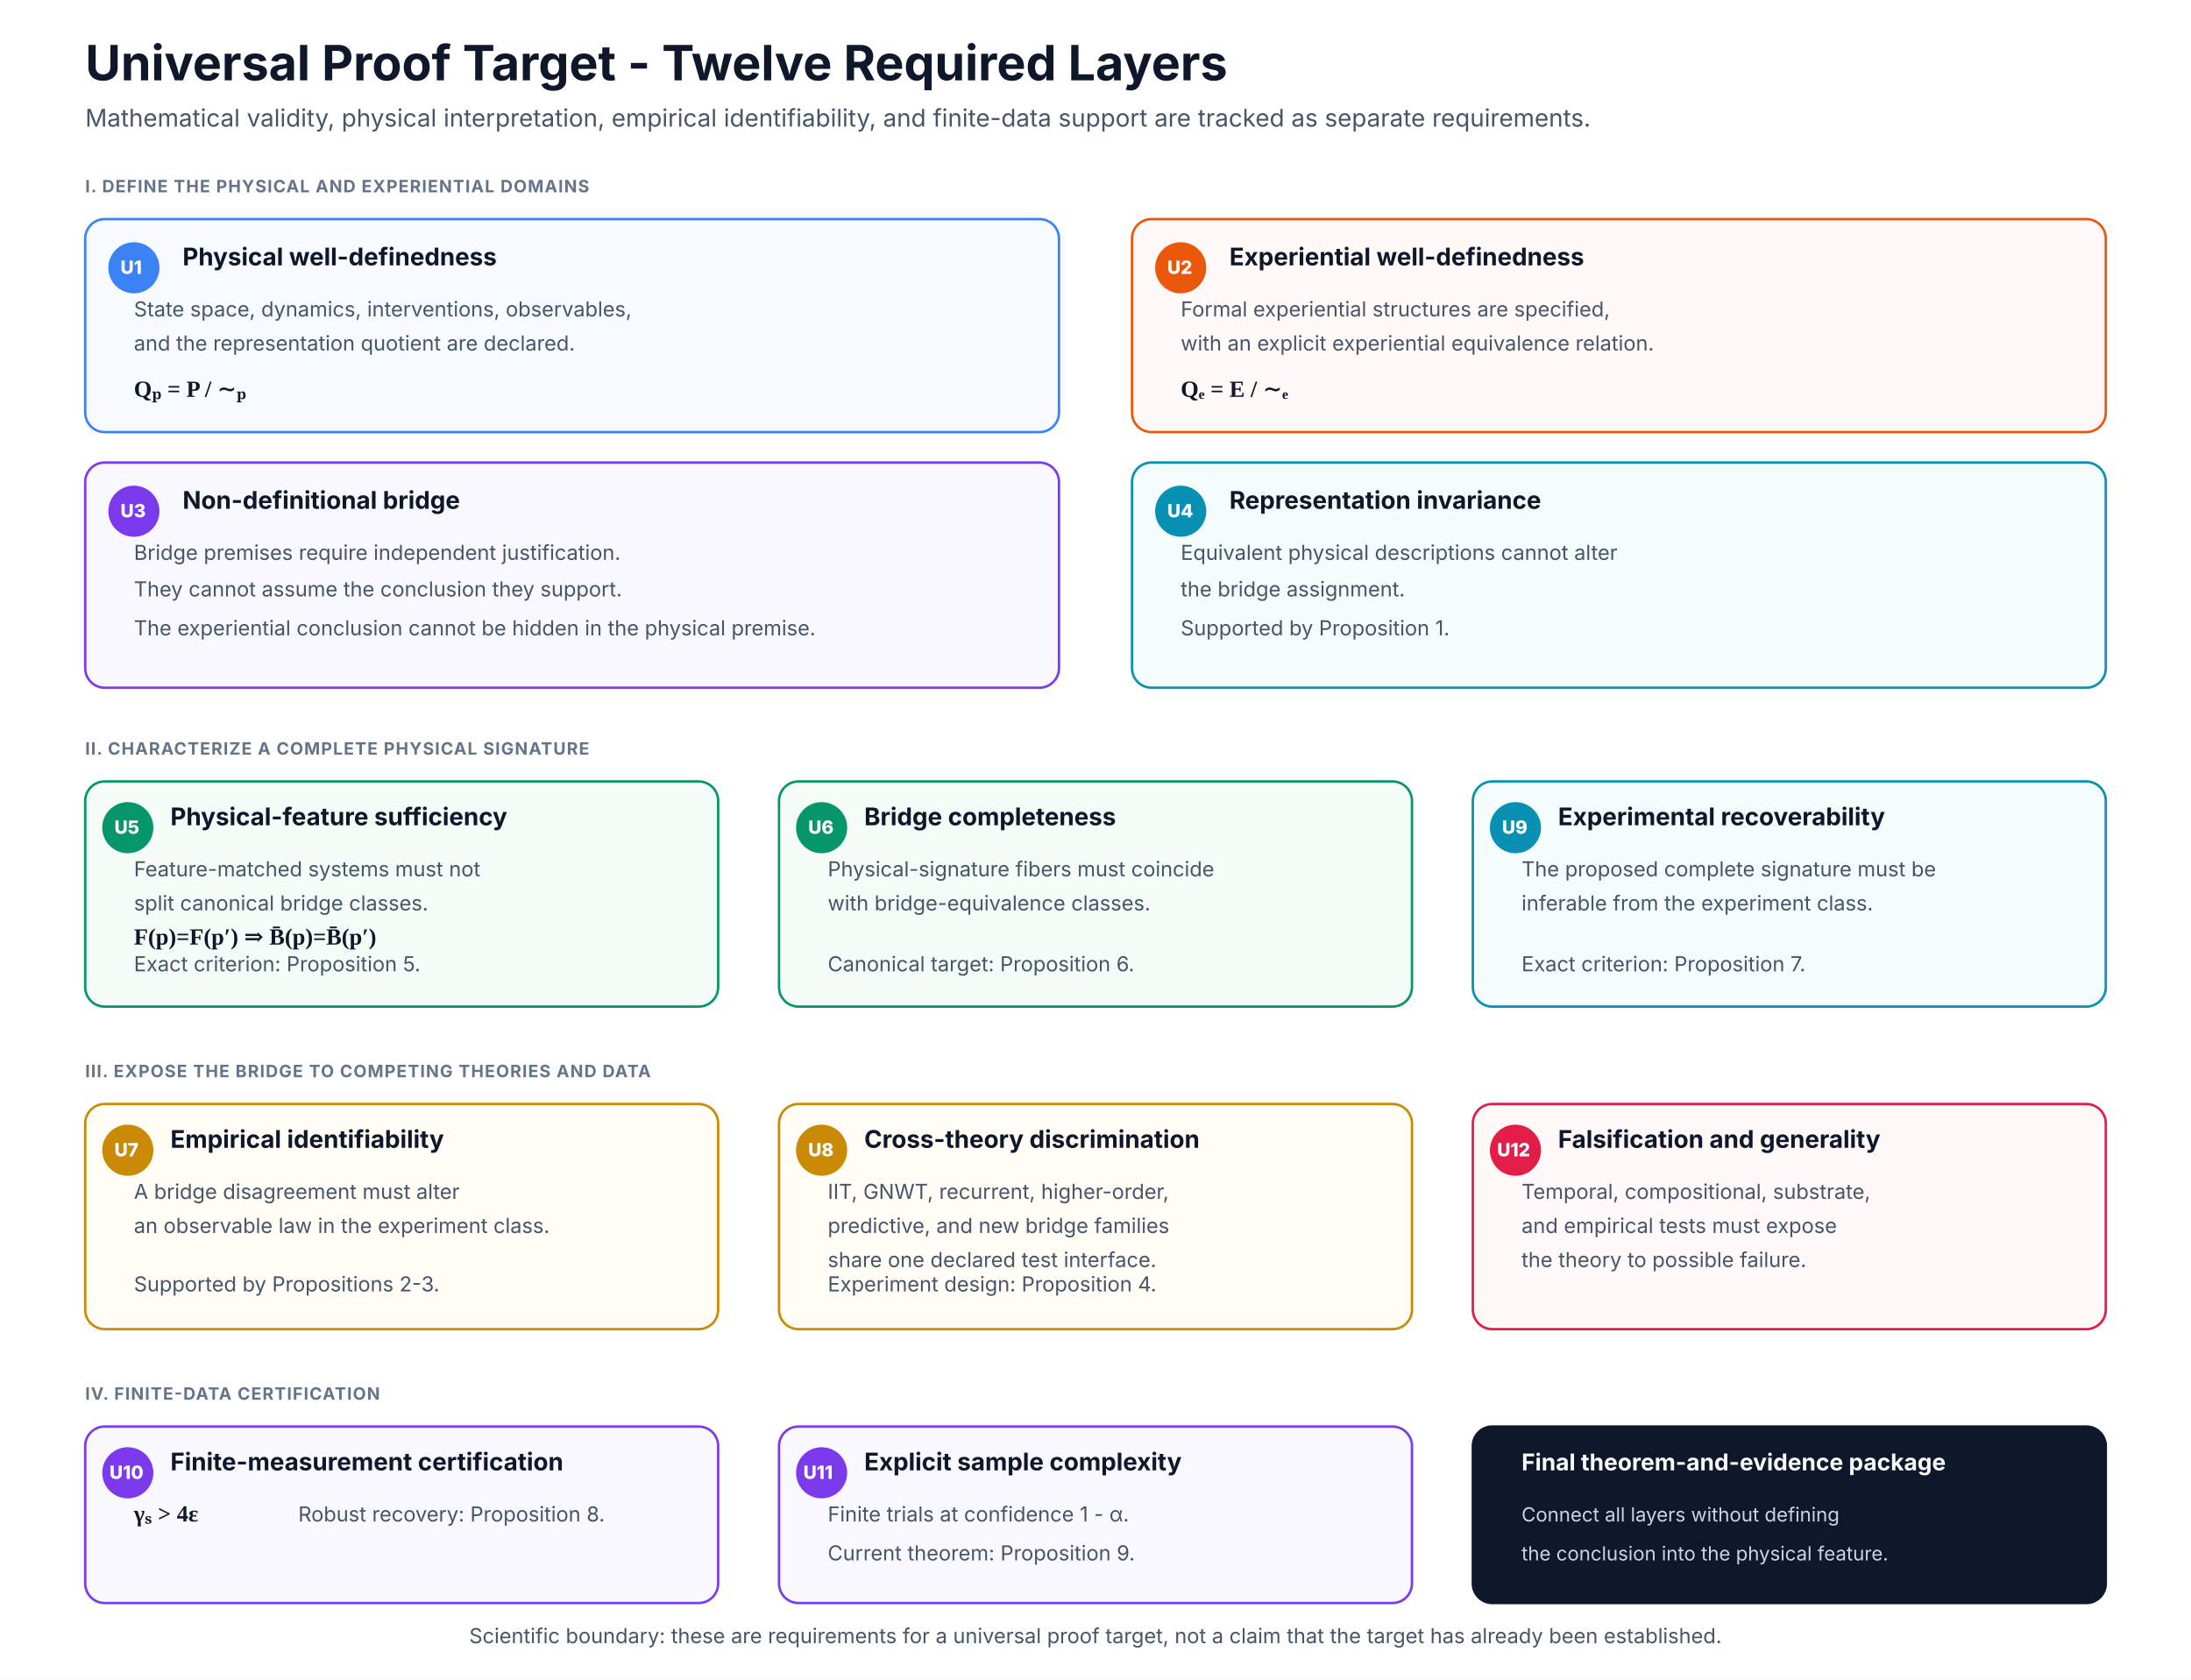
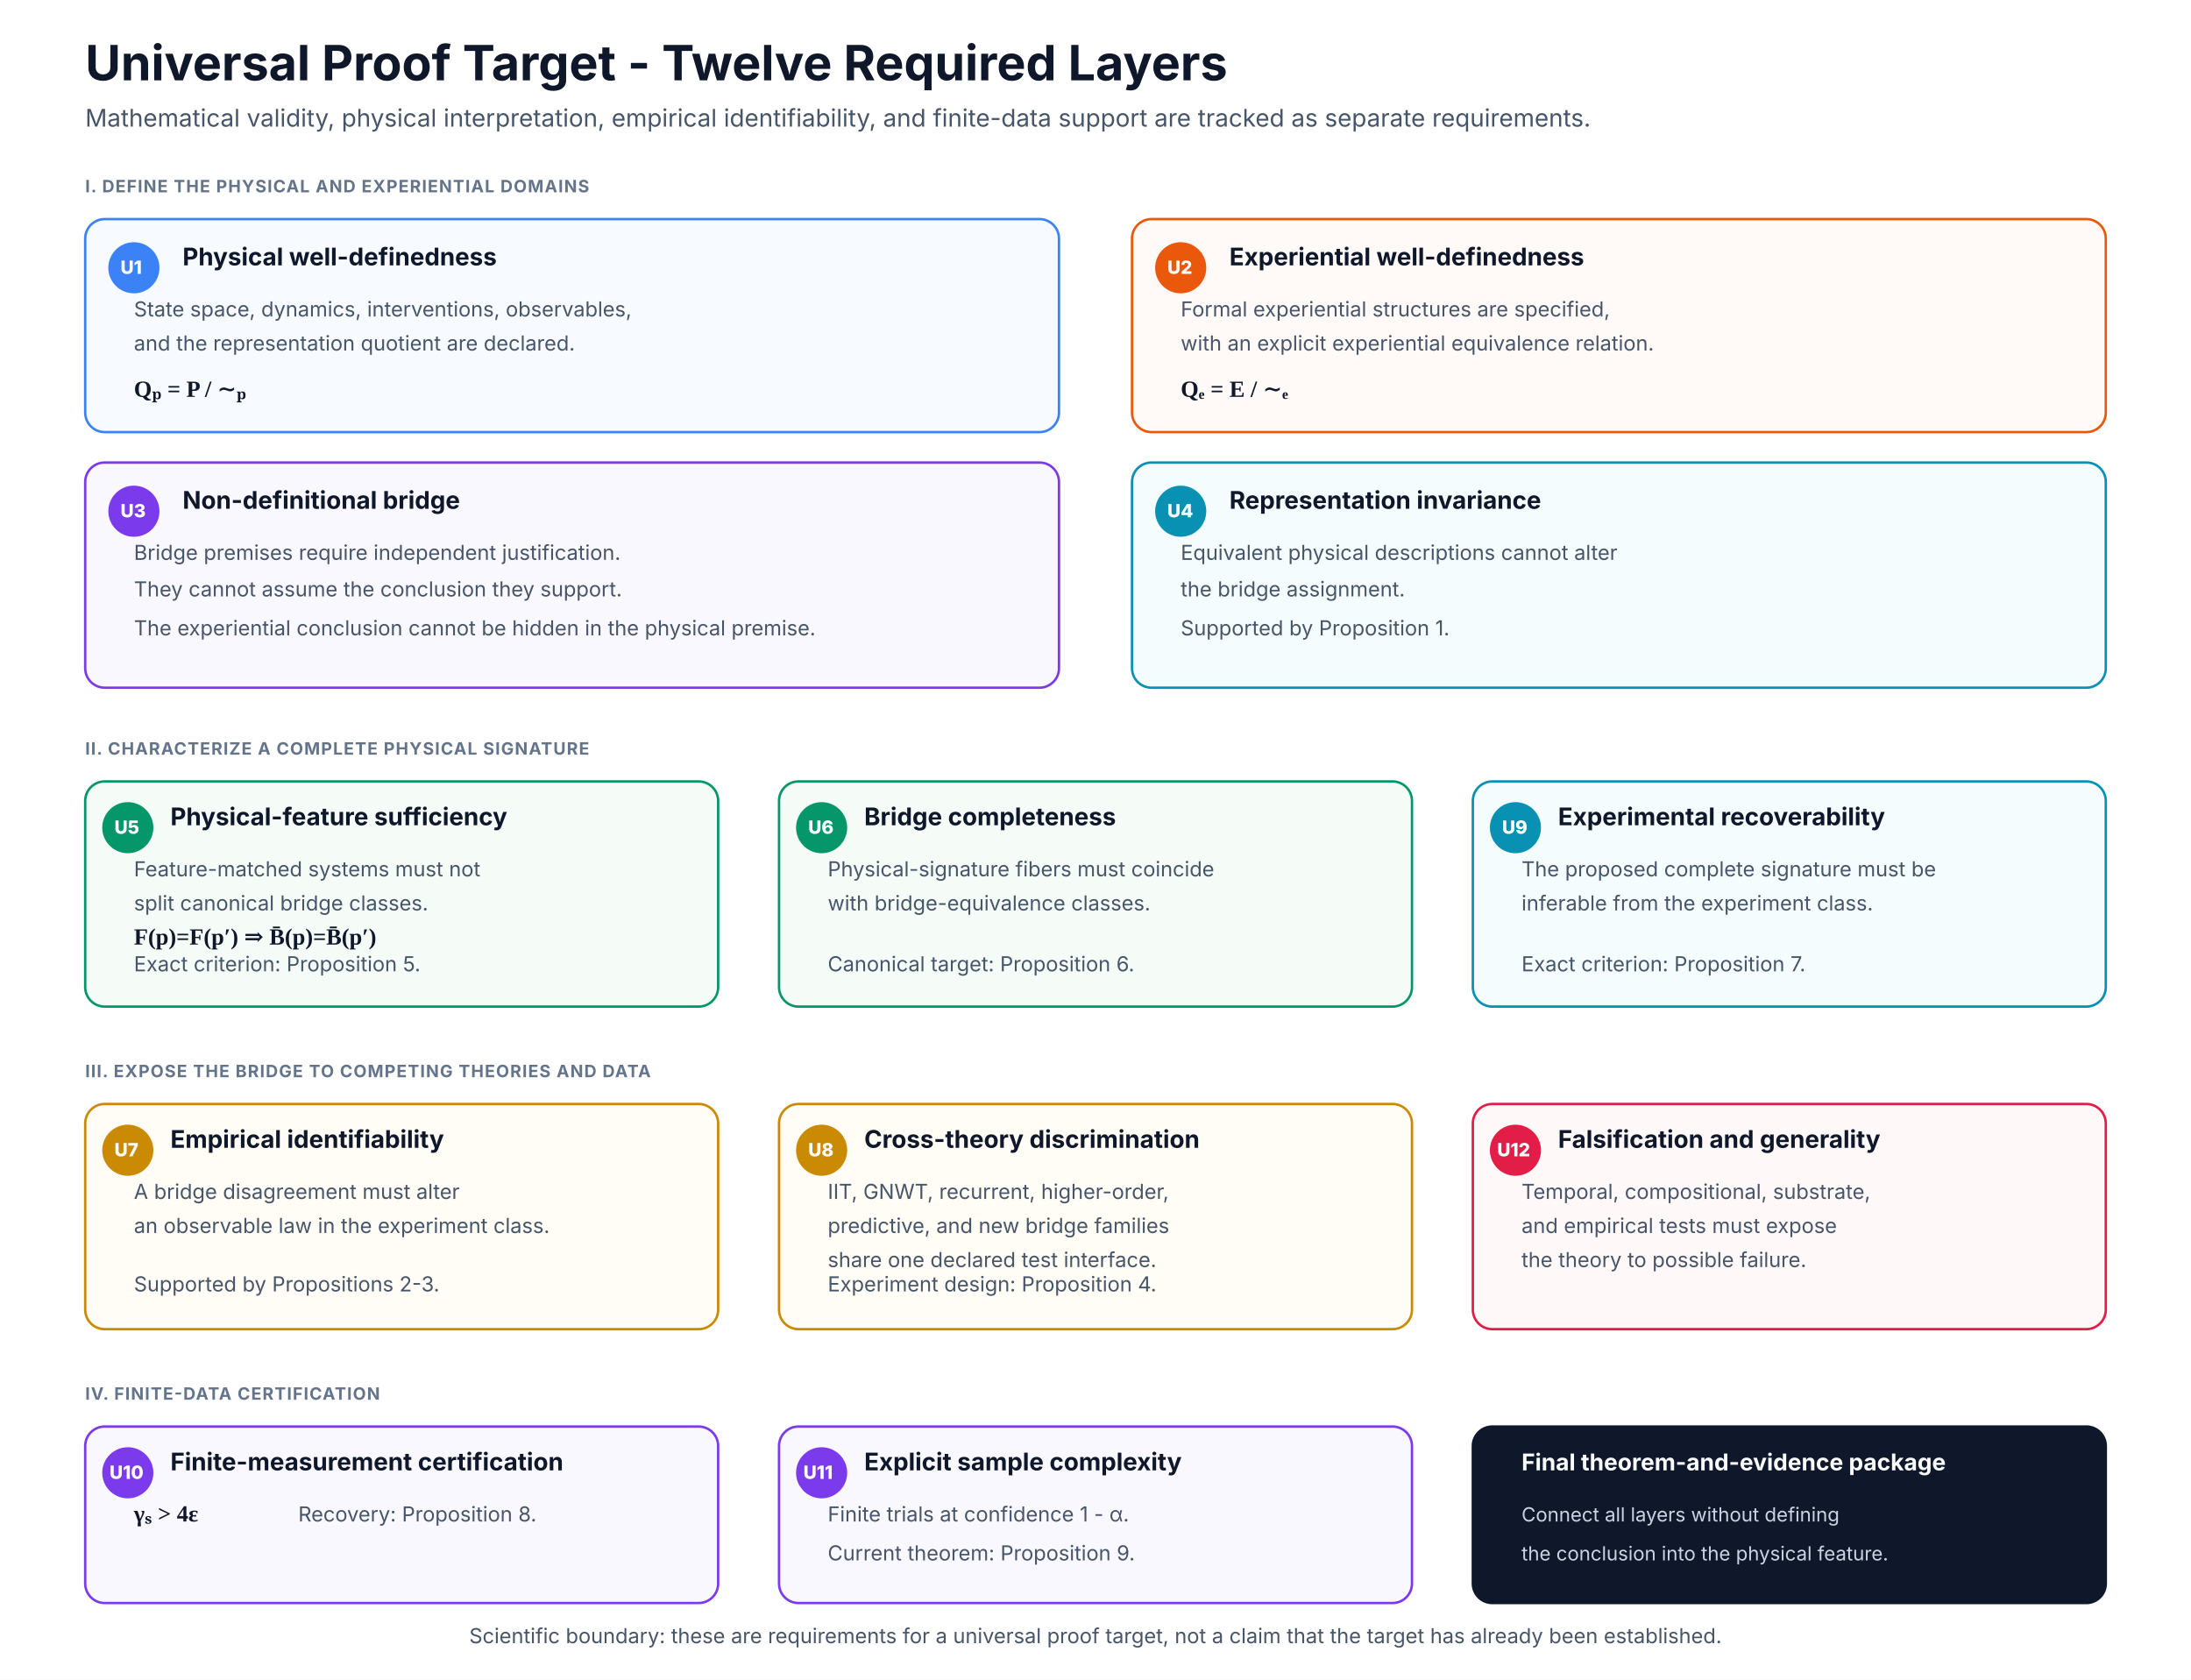
<svg xmlns="http://www.w3.org/2000/svg" width="1800" height="1380" viewBox="0 0 1800 1380" role="img" aria-labelledby="title desc">
  <defs>
    <style>
      .title{font:700 40px Inter,Segoe UI,Arial,sans-serif;fill:#0f172a}
      .subtitle{font:400 20px Inter,Segoe UI,Arial,sans-serif;fill:#475569}
      .group{font:700 14px Inter,Segoe UI,Arial,sans-serif;letter-spacing:.8px;fill:#64748b}
      .num{font:800 15px Inter,Segoe UI,Arial,sans-serif;fill:#ffffff}
      .head{font:700 20px Inter,Segoe UI,Arial,sans-serif;fill:#0f172a}
      .body{font:400 17px Inter,Segoe UI,Arial,sans-serif;fill:#475569}
      .eq{font:600 19px Georgia,"Times New Roman",serif;fill:#0f172a}
      .dark-head{font:700 19px Inter,Segoe UI,Arial,sans-serif;fill:#f8fafc}
      .dark-body{font:400 16px Inter,Segoe UI,Arial,sans-serif;fill:#cbd5e1}
      .card{stroke-width:2}
    </style>
  </defs>
  <rect width="1800" height="1380" fill="#ffffff" />
  <text x="70" y="66" class="title">Universal Proof Target - Twelve Required Layers</text>
  <text x="70" y="104" class="subtitle">Mathematical validity, physical interpretation, empirical identifiability, and finite-data support are tracked as separate requirements.</text>
  <text x="70" y="158" class="group">I. DEFINE THE PHYSICAL AND EXPERIENTIAL DOMAINS</text>
  <g id="u1" data-qa-block="true" data-x="70" data-y="180" data-width="800" data-height="175">
    <rect class="card" x="70" y="180" width="800" height="175" rx="16" fill="#f7fbff" stroke="#3b82f6" />
    <circle cx="110" cy="220" r="21" fill="#3b82f6" />
    <text x="99" y="225" class="num">U1</text>
    <text x="150" y="218" class="head">Physical well-definedness</text>
    <text x="110" y="260" class="body">State space, dynamics, interventions, observables,</text>
    <text x="110" y="288" class="body">and the representation quotient are declared.</text>
    <text x="110" y="326" class="eq">Qₚ = P / ∼ₚ</text>
  </g>
  <g id="u2" data-qa-block="true" data-x="930" data-y="180" data-width="800" data-height="175">
    <rect class="card" x="930" y="180" width="800" height="175" rx="16" fill="#fffaf7" stroke="#ea580c" />
    <circle cx="970" cy="220" r="21" fill="#ea580c" />
    <text x="959" y="225" class="num">U2</text>
    <text x="1010" y="218" class="head">Experiential well-definedness</text>
    <text x="970" y="260" class="body">Formal experiential structures are specified,</text>
    <text x="970" y="288" class="body">with an explicit experiential equivalence relation.</text>
    <text x="970" y="326" class="eq">Qₑ = E / ∼ₑ</text>
  </g>
  <g id="u3" data-qa-block="true" data-x="70" data-y="380" data-width="800" data-height="185">
    <rect class="card" x="70" y="380" width="800" height="185" rx="16" fill="#faf8ff" stroke="#7c3aed" />
    <circle cx="110" cy="420" r="21" fill="#7c3aed" />
    <text x="99" y="425" class="num">U3</text>
    <text x="150" y="418" class="head">Non-definitional bridge</text>
    <text x="110" y="460" class="body">Bridge premises require independent justification.</text>
    <text x="110" y="490" class="body">They cannot assume the conclusion they support.</text>
    <text x="110" y="522" class="body">The experiential conclusion cannot be hidden in the physical premise.</text>
  </g>
  <g id="u4" data-qa-block="true" data-x="930" data-y="380" data-width="800" data-height="185">
    <rect class="card" x="930" y="380" width="800" height="185" rx="16" fill="#f5fcfd" stroke="#0891b2" />
    <circle cx="970" cy="420" r="21" fill="#0891b2" />
    <text x="959" y="425" class="num">U4</text>
    <text x="1010" y="418" class="head">Representation invariance</text>
    <text x="970" y="460" class="body">Equivalent physical descriptions cannot alter</text>
    <text x="970" y="490" class="body">the bridge assignment.</text>
    <text x="970" y="522" class="body">Supported by Proposition 1.</text>
  </g>
  <text x="70" y="620" class="group">II. CHARACTERIZE A COMPLETE PHYSICAL SIGNATURE</text>
  <g id="u5" data-qa-block="true" data-x="70" data-y="642" data-width="520" data-height="185">
    <rect class="card" x="70" y="642" width="520" height="185" rx="16" fill="#f5fcf8" stroke="#059669" />
    <circle cx="105" cy="680" r="21" fill="#059669" />
    <text x="94" y="685" class="num">U5</text>
    <text x="140" y="678" class="head">Physical-feature sufficiency</text>
    <text x="110" y="720" class="body">Feature-matched systems must not</text>
    <text x="110" y="748" class="body">split canonical bridge classes.</text>
    <text x="110" y="776" class="eq">F(p)=F(p′) ⇒ B̄(p)=B̄(p′)</text>
    <text x="110" y="798" class="body">Exact criterion: Proposition 5.</text>
  </g>
  <g id="u6" data-qa-block="true" data-x="640" data-y="642" data-width="520" data-height="185">
    <rect class="card" x="640" y="642" width="520" height="185" rx="16" fill="#f5fcf8" stroke="#059669" />
    <circle cx="675" cy="680" r="21" fill="#059669" />
    <text x="664" y="685" class="num">U6</text>
    <text x="710" y="678" class="head">Bridge completeness</text>
    <text x="680" y="720" class="body">Physical-signature fibers must coincide</text>
    <text x="680" y="748" class="body">with bridge-equivalence classes.</text>
    <text x="680" y="798" class="body">Canonical target: Proposition 6.</text>
  </g>
  <g id="u9" data-qa-block="true" data-x="1210" data-y="642" data-width="520" data-height="185">
    <rect class="card" x="1210" y="642" width="520" height="185" rx="16" fill="#f5fcfd" stroke="#0891b2" />
    <circle cx="1245" cy="680" r="21" fill="#0891b2" />
    <text x="1234" y="685" class="num">U9</text>
    <text x="1280" y="678" class="head">Experimental recoverability</text>
    <text x="1250" y="720" class="body">The proposed complete signature must be</text>
    <text x="1250" y="748" class="body">inferable from the experiment class.</text>
    <text x="1250" y="798" class="body">Exact criterion: Proposition 7.</text>
  </g>
  <text x="70" y="885" class="group">III. EXPOSE THE BRIDGE TO COMPETING THEORIES AND DATA</text>
  <g id="u7" data-qa-block="true" data-x="70" data-y="907" data-width="520" data-height="185">
    <rect class="card" x="70" y="907" width="520" height="185" rx="16" fill="#fffdf5" stroke="#ca8a04" />
    <circle cx="105" cy="945" r="21" fill="#ca8a04" />
    <text x="94" y="950" class="num">U7</text>
    <text x="140" y="943" class="head">Empirical identifiability</text>
    <text x="110" y="985" class="body">A bridge disagreement must alter</text>
    <text x="110" y="1013" class="body">an observable law in the experiment class.</text>
    <text x="110" y="1061" class="body">Supported by Propositions 2-3.</text>
  </g>
  <g id="u8" data-qa-block="true" data-x="640" data-y="907" data-width="520" data-height="185">
    <rect class="card" x="640" y="907" width="520" height="185" rx="16" fill="#fffdf5" stroke="#ca8a04" />
    <circle cx="675" cy="945" r="21" fill="#ca8a04" />
    <text x="664" y="950" class="num">U8</text>
    <text x="710" y="943" class="head">Cross-theory discrimination</text>
    <text x="680" y="985" class="body">IIT, GNWT, recurrent, higher-order,</text>
    <text x="680" y="1013" class="body">predictive, and new bridge families</text>
    <text x="680" y="1041" class="body">share one declared test interface.</text>
    <text x="680" y="1061" class="body">Experiment design: Proposition 4.</text>
  </g>
  <g id="u12" data-qa-block="true" data-x="1210" data-y="907" data-width="520" data-height="185">
    <rect class="card" x="1210" y="907" width="520" height="185" rx="16" fill="#fff8f9" stroke="#e11d48" />
    <circle cx="1245" cy="945" r="21" fill="#e11d48" />
    <text x="1230" y="950" class="num">U12</text>
    <text x="1280" y="943" class="head">Falsification and generality</text>
    <text x="1250" y="985" class="body">Temporal, compositional, substrate,</text>
    <text x="1250" y="1013" class="body">and empirical tests must expose</text>
    <text x="1250" y="1041" class="body">the theory to possible failure.</text>
  </g>
  <text x="70" y="1150" class="group">IV. FINITE-DATA CERTIFICATION</text>
  <g id="u10" data-qa-block="true" data-x="70" data-y="1172" data-width="520" data-height="145">
    <rect class="card" x="70" y="1172" width="520" height="145" rx="16" fill="#faf8ff" stroke="#7c3aed" />
    <circle cx="105" cy="1210" r="21" fill="#7c3aed" />
    <text x="90" y="1215" class="num">U10</text>
    <text x="140" y="1208" class="head">Finite-measurement certification</text>
    <text x="110" y="1250" class="eq">γₛ &gt; 4ε</text>
-     <text x="245" y="1250" class="body">Robust recovery: Proposition 8.</text>
+     <text x="245" y="1250" class="body">Recovery: Proposition 8.</text>
  </g>
  <g id="u11" data-qa-block="true" data-x="640" data-y="1172" data-width="520" data-height="145">
    <rect class="card" x="640" y="1172" width="520" height="145" rx="16" fill="#faf8ff" stroke="#7c3aed" />
    <circle cx="675" cy="1210" r="21" fill="#7c3aed" />
    <text x="660" y="1215" class="num">U11</text>
    <text x="710" y="1208" class="head">Explicit sample complexity</text>
    <text x="680" y="1250" class="body">Finite trials at confidence 1 - α.</text>
    <text x="680" y="1282" class="body">Current theorem: Proposition 9.</text>
  </g>
  <g id="final-package" data-qa-block="true" data-x="1210" data-y="1172" data-width="520" data-height="145">
    <rect class="card" x="1210" y="1172" width="520" height="145" rx="16" fill="#0f172a" stroke="#0f172a" />
    <text x="1250" y="1208" class="dark-head">Final theorem-and-evidence package</text>
    <text x="1250" y="1250" class="dark-body">Connect all layers without defining</text>
    <text x="1250" y="1282" class="dark-body">the conclusion into the physical feature.</text>
  </g>
  <text x="900" y="1350" text-anchor="middle" class="body">Scientific boundary: these are requirements for a universal proof target, not a claim that the target has already been established.</text>
</svg>
